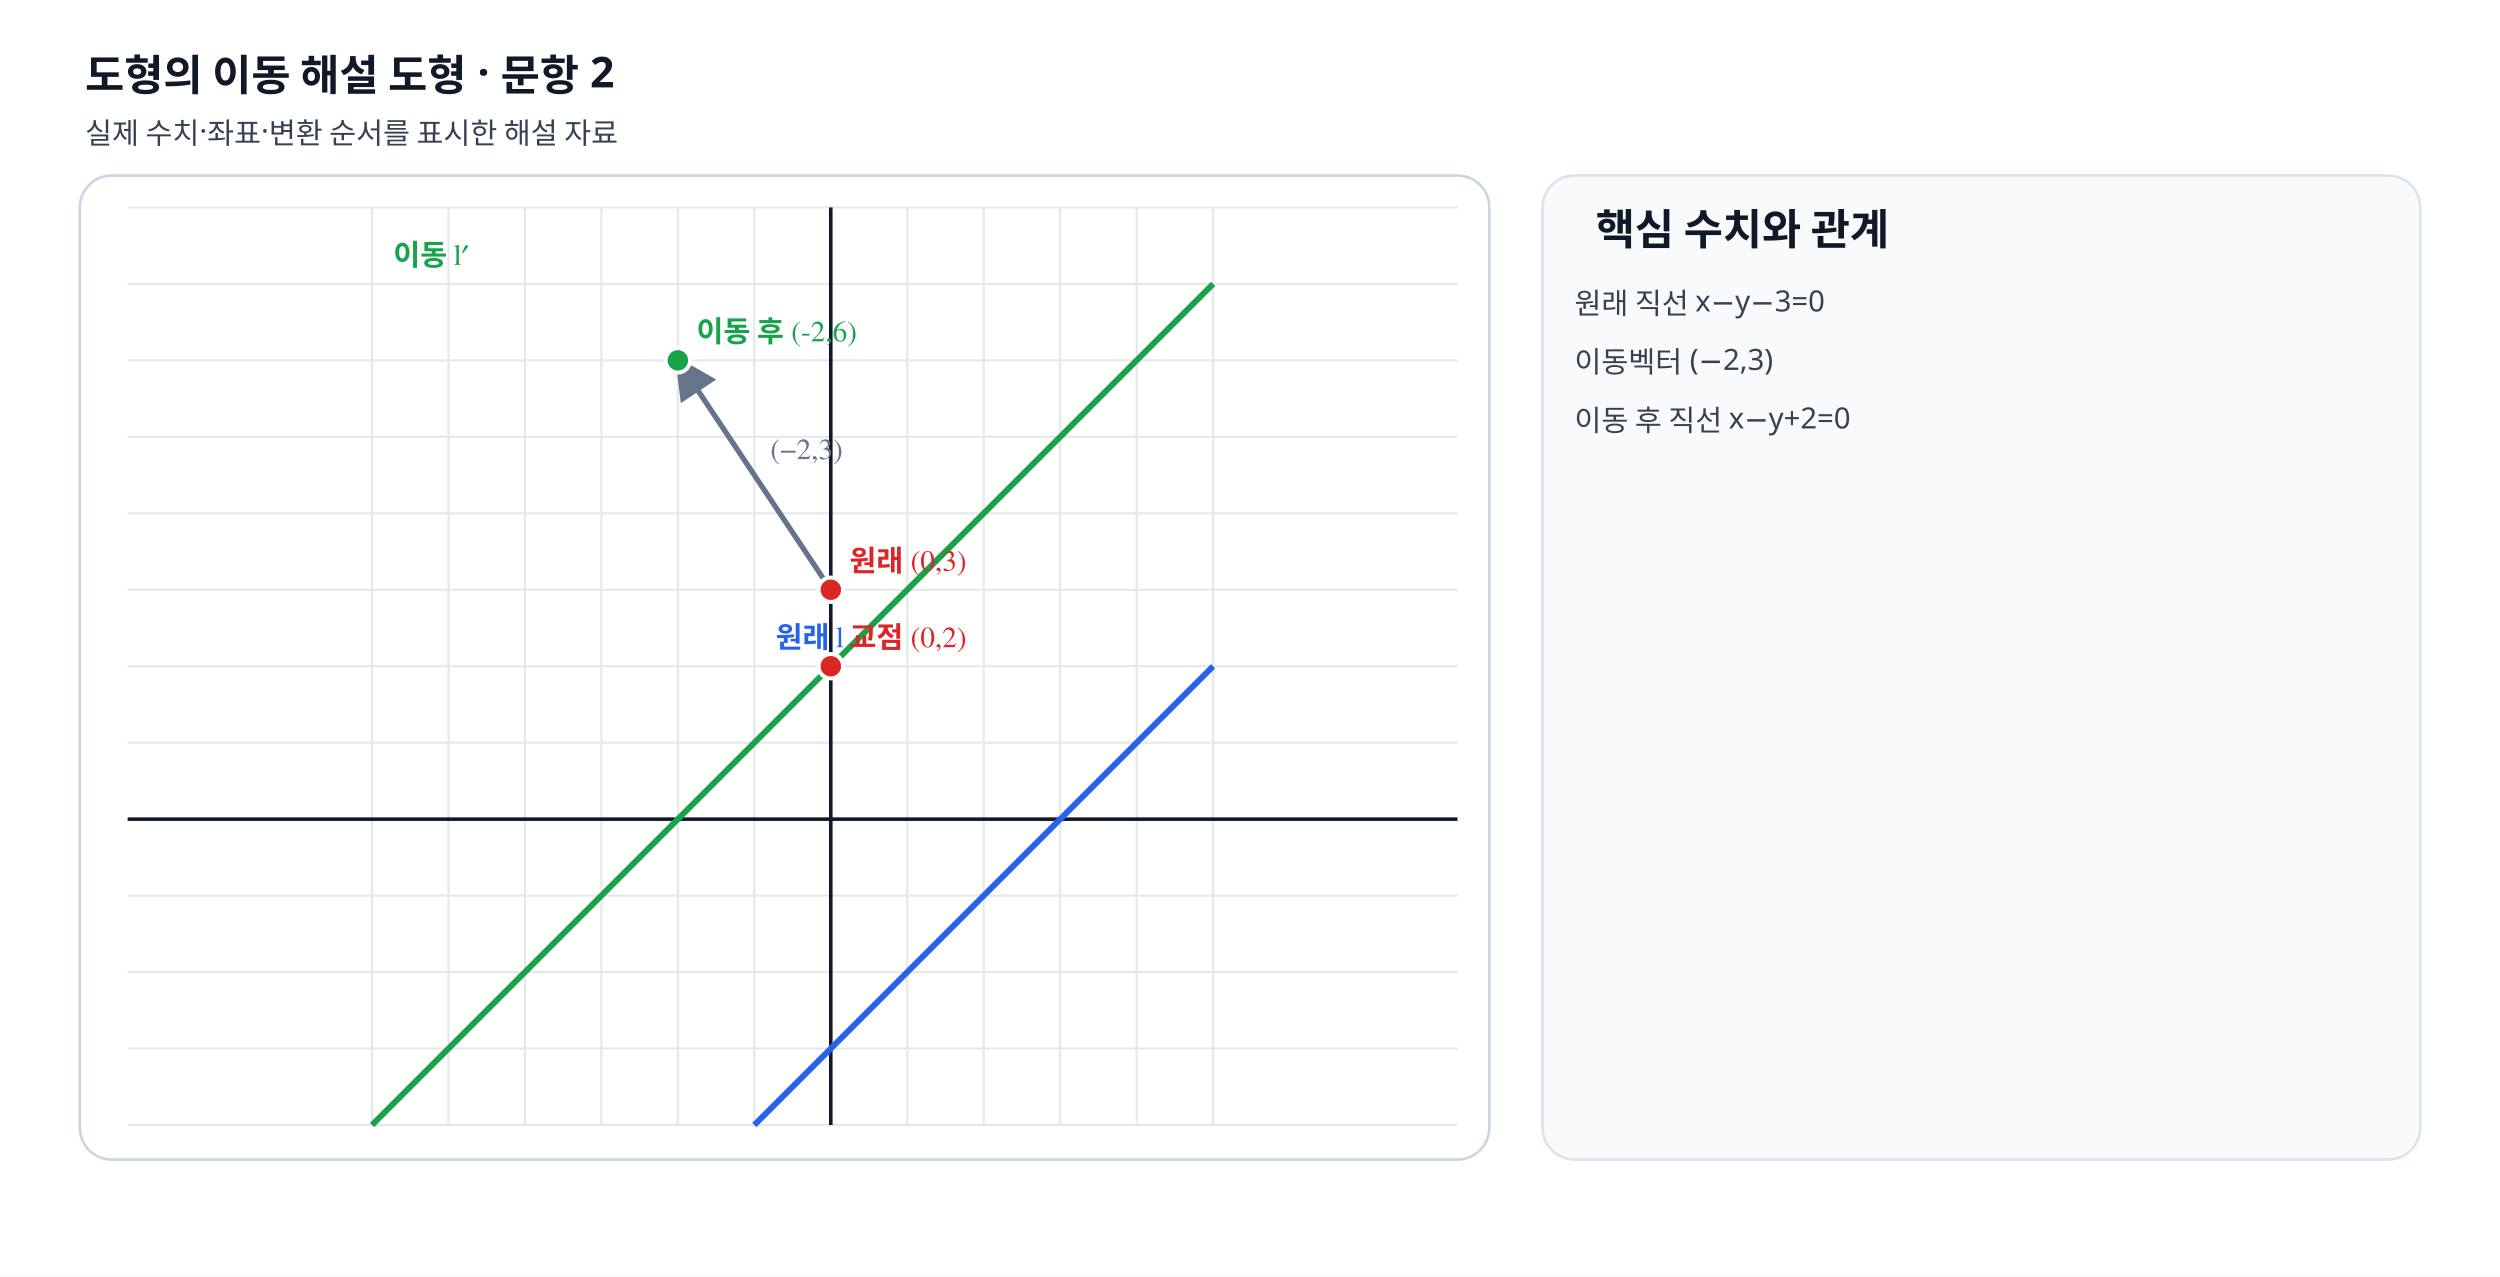
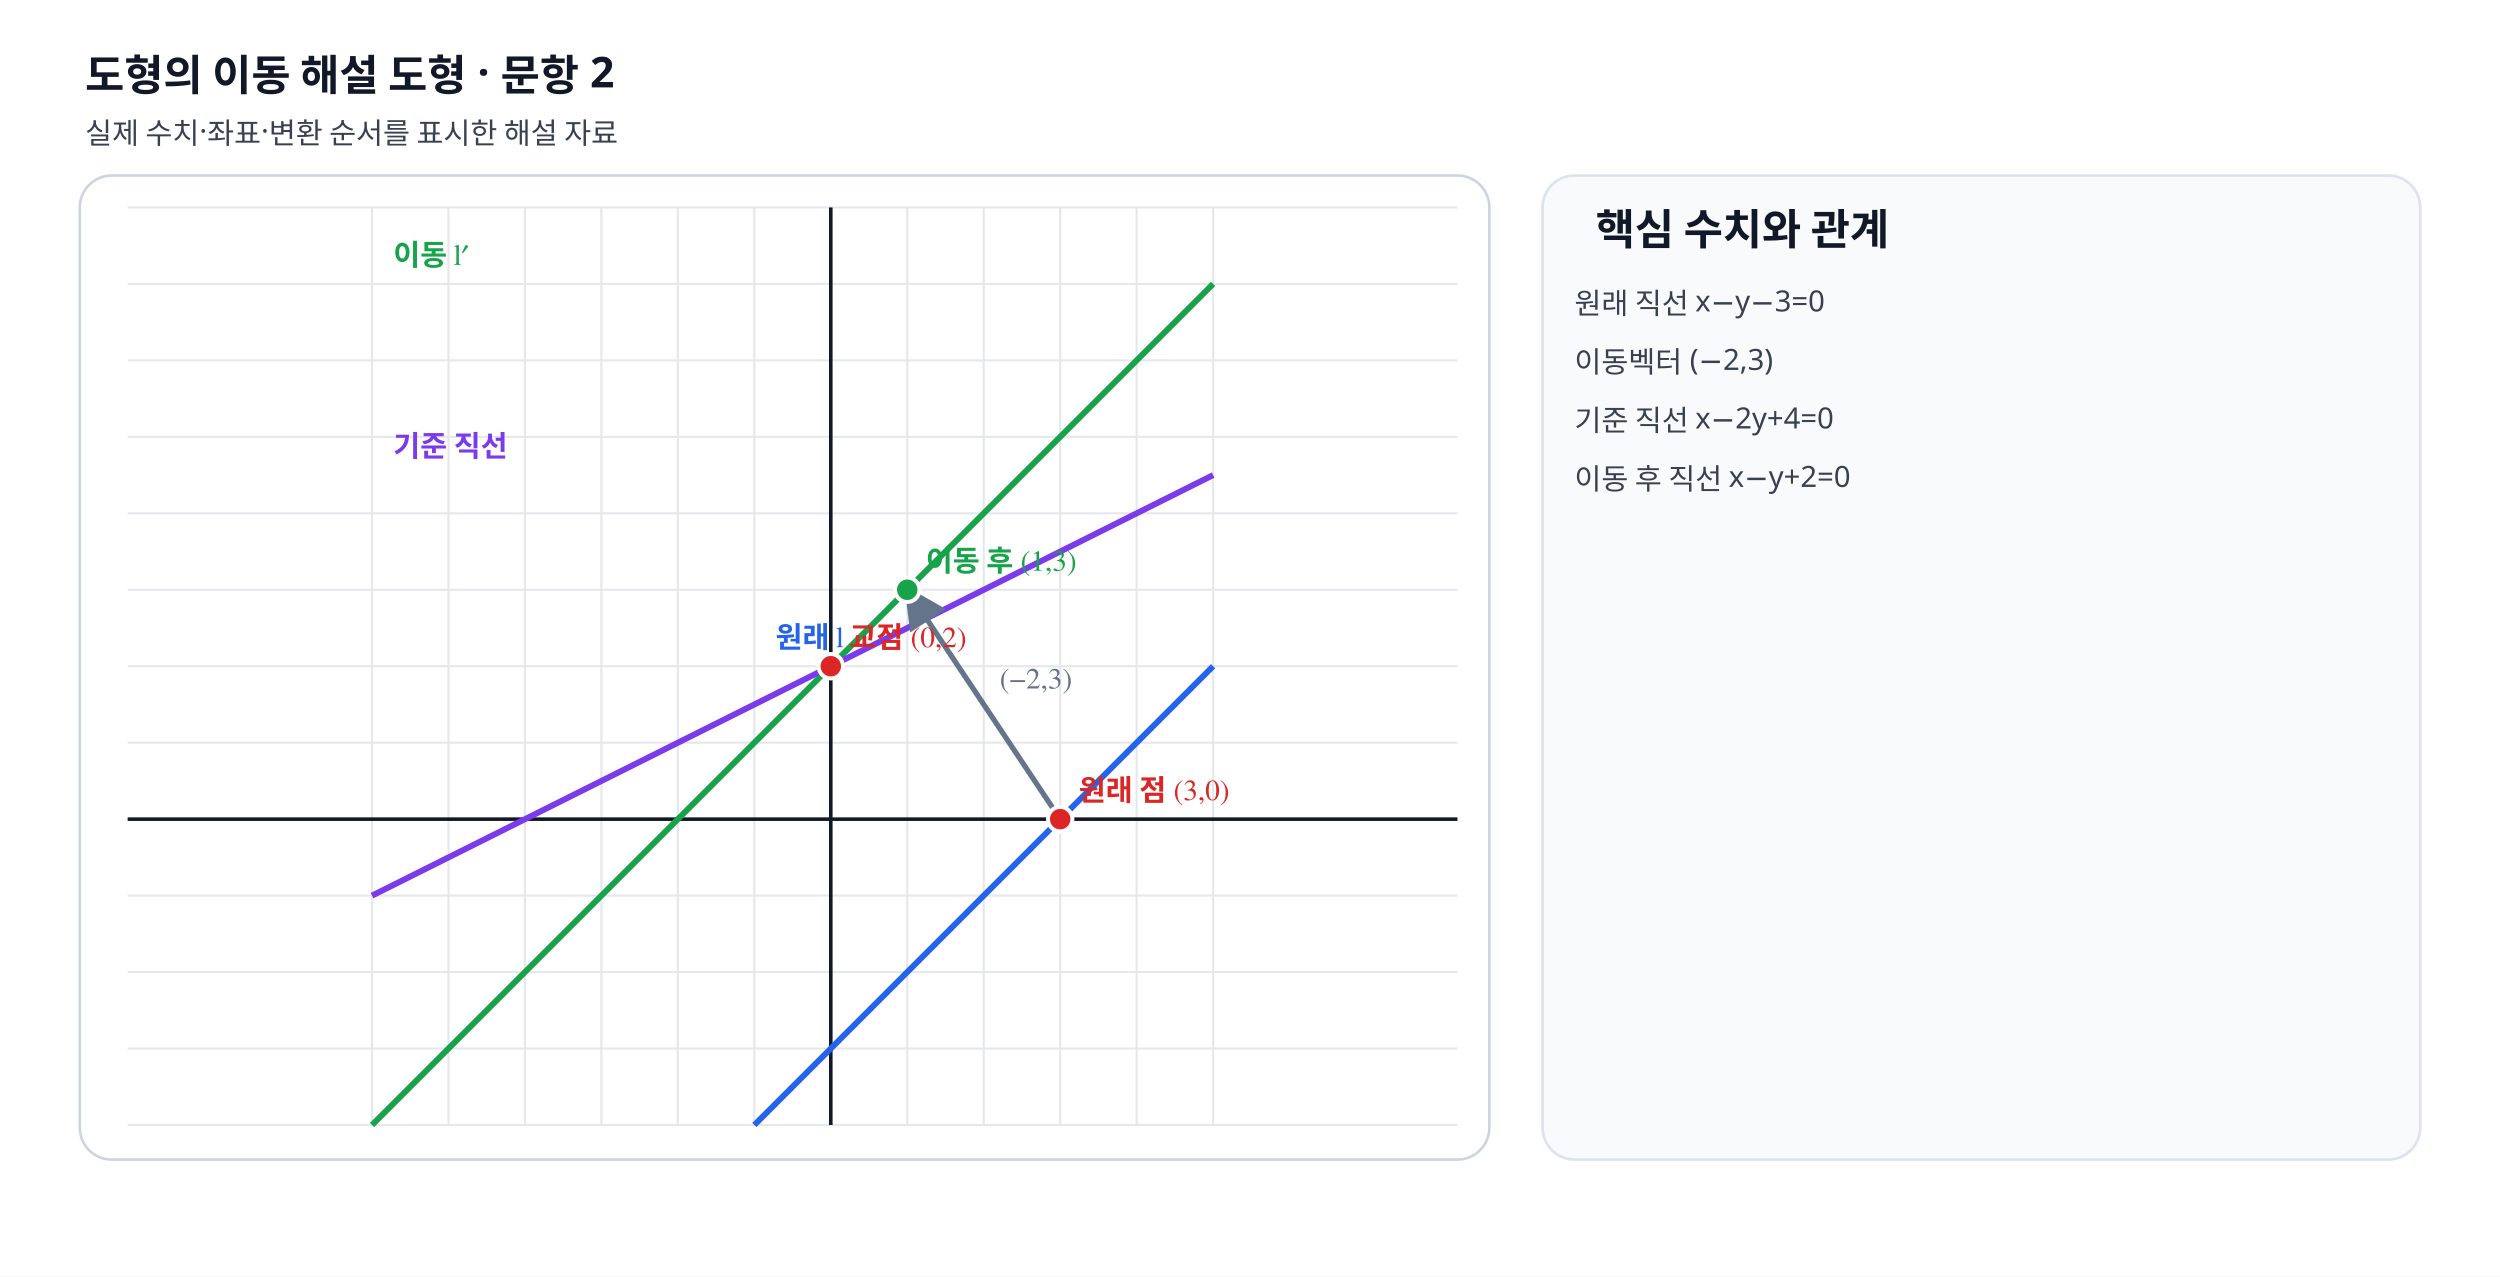
- <svg xmlns="http://www.w3.org/2000/svg" viewBox="0 0 940 480" width="940" height="480" preserveAspectRatio="xMidYMid meet" role="img" data-geometry-mode="COORDINATE_GEOMETRY_HYBRID" data-geometry-style-version="AP_GRAPH_PRINT_V1_1_DRAFT" data-geometry-preset="GEOMETRY_STANDARD" data-axis-scale-mode="EQUAL_UNIT" data-fact-hash="80a8aa4780a8aa4780a8aa4780a8aa4780a8aa4780a8aa4780a8aa4780a8aa47" data-visual-provenance="deterministic-python-independent-facts">
+ <svg xmlns="http://www.w3.org/2000/svg" viewBox="0 0 940 480" width="940" height="480" preserveAspectRatio="xMidYMid meet" role="img" data-geometry-mode="COORDINATE_GEOMETRY_HYBRID" data-geometry-style-version="AP_GRAPH_PRINT_V1_1_DRAFT" data-geometry-preset="GEOMETRY_STANDARD" data-axis-scale-mode="EQUAL_UNIT" data-fact-hash="c0164997c0164997c0164997c0164997c0164997c0164997c0164997c0164997" data-visual-provenance="deterministic-python-independent-facts">
  <defs>
    <marker id="arrow" markerWidth="8" markerHeight="8" refX="7" refY="4" orient="auto">
      <path d="M0 0 8 4 0 8z" fill="#64748b" />
    </marker>
  </defs>
  <style>.label{font:11px "STIX Two Math","Malgun Gothic",serif;font-weight:600}.note{font:11px "Noto Sans KR","Malgun Gothic",sans-serif;fill:#374151}.heading{font:700 16px "Noto Sans KR","Malgun Gothic",sans-serif;fill:#111827}</style>
  <rect width="940" height="480" fill="#fff" />
  <text x="32" y="34" class="heading">도형의 이동 해설 도형 · 문항 2</text>
  <text x="32" y="54" class="note">실제 수치·좌표·변환 순서를 표시한 해설 자료</text>
  <rect x="30" y="66" width="530" height="370" rx="12" fill="#fff" stroke="#cbd5e1" />
  <line x1="139.88" y1="78" x2="139.88" y2="423" stroke="#e5e7eb" stroke-width=".8" />
  <line x1="168.63" y1="78" x2="168.63" y2="423" stroke="#e5e7eb" stroke-width=".8" />
  <line x1="197.38" y1="78" x2="197.38" y2="423" stroke="#e5e7eb" stroke-width=".8" />
  <line x1="226.13" y1="78" x2="226.13" y2="423" stroke="#e5e7eb" stroke-width=".8" />
  <line x1="254.88" y1="78" x2="254.88" y2="423" stroke="#e5e7eb" stroke-width=".8" />
  <line x1="283.63" y1="78" x2="283.63" y2="423" stroke="#e5e7eb" stroke-width=".8" />
  <line x1="312.38" y1="78" x2="312.38" y2="423" stroke="#e5e7eb" stroke-width=".8" />
  <line x1="341.13" y1="78" x2="341.13" y2="423" stroke="#e5e7eb" stroke-width=".8" />
  <line x1="369.88" y1="78" x2="369.88" y2="423" stroke="#e5e7eb" stroke-width=".8" />
  <line x1="398.63" y1="78" x2="398.63" y2="423" stroke="#e5e7eb" stroke-width=".8" />
  <line x1="427.38" y1="78" x2="427.38" y2="423" stroke="#e5e7eb" stroke-width=".8" />
  <line x1="456.13" y1="78" x2="456.13" y2="423" stroke="#e5e7eb" stroke-width=".8" />
  <line x1="48" y1="423.00" x2="548" y2="423.00" stroke="#e5e7eb" stroke-width=".8" />
  <line x1="48" y1="394.25" x2="548" y2="394.25" stroke="#e5e7eb" stroke-width=".8" />
  <line x1="48" y1="365.50" x2="548" y2="365.50" stroke="#e5e7eb" stroke-width=".8" />
  <line x1="48" y1="336.75" x2="548" y2="336.75" stroke="#e5e7eb" stroke-width=".8" />
  <line x1="48" y1="308.00" x2="548" y2="308.00" stroke="#e5e7eb" stroke-width=".8" />
  <line x1="48" y1="279.25" x2="548" y2="279.25" stroke="#e5e7eb" stroke-width=".8" />
  <line x1="48" y1="250.50" x2="548" y2="250.50" stroke="#e5e7eb" stroke-width=".8" />
  <line x1="48" y1="221.75" x2="548" y2="221.75" stroke="#e5e7eb" stroke-width=".8" />
  <line x1="48" y1="193.00" x2="548" y2="193.00" stroke="#e5e7eb" stroke-width=".8" />
  <line x1="48" y1="164.25" x2="548" y2="164.25" stroke="#e5e7eb" stroke-width=".8" />
  <line x1="48" y1="135.50" x2="548" y2="135.50" stroke="#e5e7eb" stroke-width=".8" />
  <line x1="48" y1="106.75" x2="548" y2="106.75" stroke="#e5e7eb" stroke-width=".8" />
  <line x1="48" y1="78.00" x2="548" y2="78.00" stroke="#e5e7eb" stroke-width=".8" />
  <line x1="312.375" y1="78" x2="312.375" y2="423" stroke="#111827" stroke-width="1.35" />
  <line x1="48" y1="308" x2="548" y2="308" stroke="#111827" stroke-width="1.35" />
-   <line data-geometry="line" data-equation="1x+-1y+-3=0" x1="456.13" y1="250.50" x2="283.63" y2="423.00" stroke="#2563eb" stroke-width="2.25" />
+   <line data-geometry="line" data-equation="x-y-3=0" x1="456.13" y1="250.50" x2="283.63" y2="423.00" stroke="#2563eb" stroke-width="2.25" />
  <text x="291.625" y="243.5" class="label" fill="#2563eb">원래 l</text>
-   <line data-geometry="line" data-equation="1x+-1y+2=0" x1="139.88" y1="423.00" x2="456.13" y2="106.75" stroke="#16a34a" stroke-width="2.25" />
+   <line data-geometry="line" data-equation="x-y+2=0" x1="139.88" y1="423.00" x2="456.13" y2="106.75" stroke="#16a34a" stroke-width="2.25" />
  <text x="147.875" y="99.75" class="label" fill="#16a34a">이동 l′</text>
-   <line data-geometry="transform-arrow" x1="312.375" y1="221.75" x2="254.875" y2="135.5" stroke="#64748b" stroke-width="2" marker-end="url(#arrow)" />
-   <text x="289.625" y="172.625" class="label" fill="#64748b">(−2,3)</text>
-   <g data-point-label="원래" data-point-x="0" data-point-y="3">
-     <circle cx="312.375" cy="221.75" r="4.6" fill="#dc2626" stroke="#fff" stroke-width="1.5" />
-     <text x="319.375" y="214.75" class="label" fill="#dc2626">원래 (0,3)</text>
+   <line data-geometry="line" data-equation="x-2y+4=0" x1="139.88" y1="336.75" x2="456.13" y2="178.63" stroke="#7c3aed" stroke-width="2.25" />
+   <text x="147.875" y="171.625" class="label" fill="#7c3aed">기준 직선</text>
+   <line data-geometry="transform-arrow" x1="398.625" y1="308" x2="341.125" y2="221.75" stroke="#64748b" stroke-width="2" marker-end="url(#arrow)" />
+   <text x="375.875" y="258.875" class="label" fill="#64748b">(−2,3)</text>
+   <g data-point-label="원래 점" data-point-x="3" data-point-y="0">
+     <circle cx="398.625" cy="308" r="4.6" fill="#dc2626" stroke="#fff" stroke-width="1.5" />
+     <text x="405.625" y="301" class="label" fill="#dc2626">원래 점 (3,0)</text>
  </g>
-   <g data-point-label="이동 후" data-point-x="-2" data-point-y="6">
-     <circle cx="254.875" cy="135.5" r="4.6" fill="#16a34a" stroke="#fff" stroke-width="1.5" />
-     <text x="261.875" y="128.5" class="label" fill="#16a34a">이동 후 (-2,6)</text>
+   <g data-point-label="이동 후" data-point-x="1" data-point-y="3">
+     <circle cx="341.125" cy="221.75" r="4.6" fill="#16a34a" stroke="#fff" stroke-width="1.5" />
+     <text x="348.125" y="214.75" class="label" fill="#16a34a">이동 후 (1,3)</text>
  </g>
  <g data-point-label="교점" data-point-x="0" data-point-y="2">
    <circle cx="312.375" cy="250.5" r="4.6" fill="#dc2626" stroke="#fff" stroke-width="1.5" />
    <text x="319.375" y="243.5" class="label" fill="#dc2626">교점 (0,2)</text>
  </g>
  <rect x="580" y="66" width="330" height="370" rx="12" fill="#f8fafc" stroke="#dbe3ef" />
  <text x="600" y="92" class="heading">핵심 수치와 관계</text>
  <text x="592" y="118" class="note">원래 직선 x−y−3=0</text>
  <text x="592" y="140" class="note">이동벡터 (−2,3)</text>
-   <text x="592" y="162" class="note">이동 후 직선 x−y+2=0</text>
+   <text x="592" y="162" class="note">기준 직선 x−2y+4=0</text>
+   <text x="592" y="184" class="note">이동 후 직선 x−y+2=0</text>
</svg>
